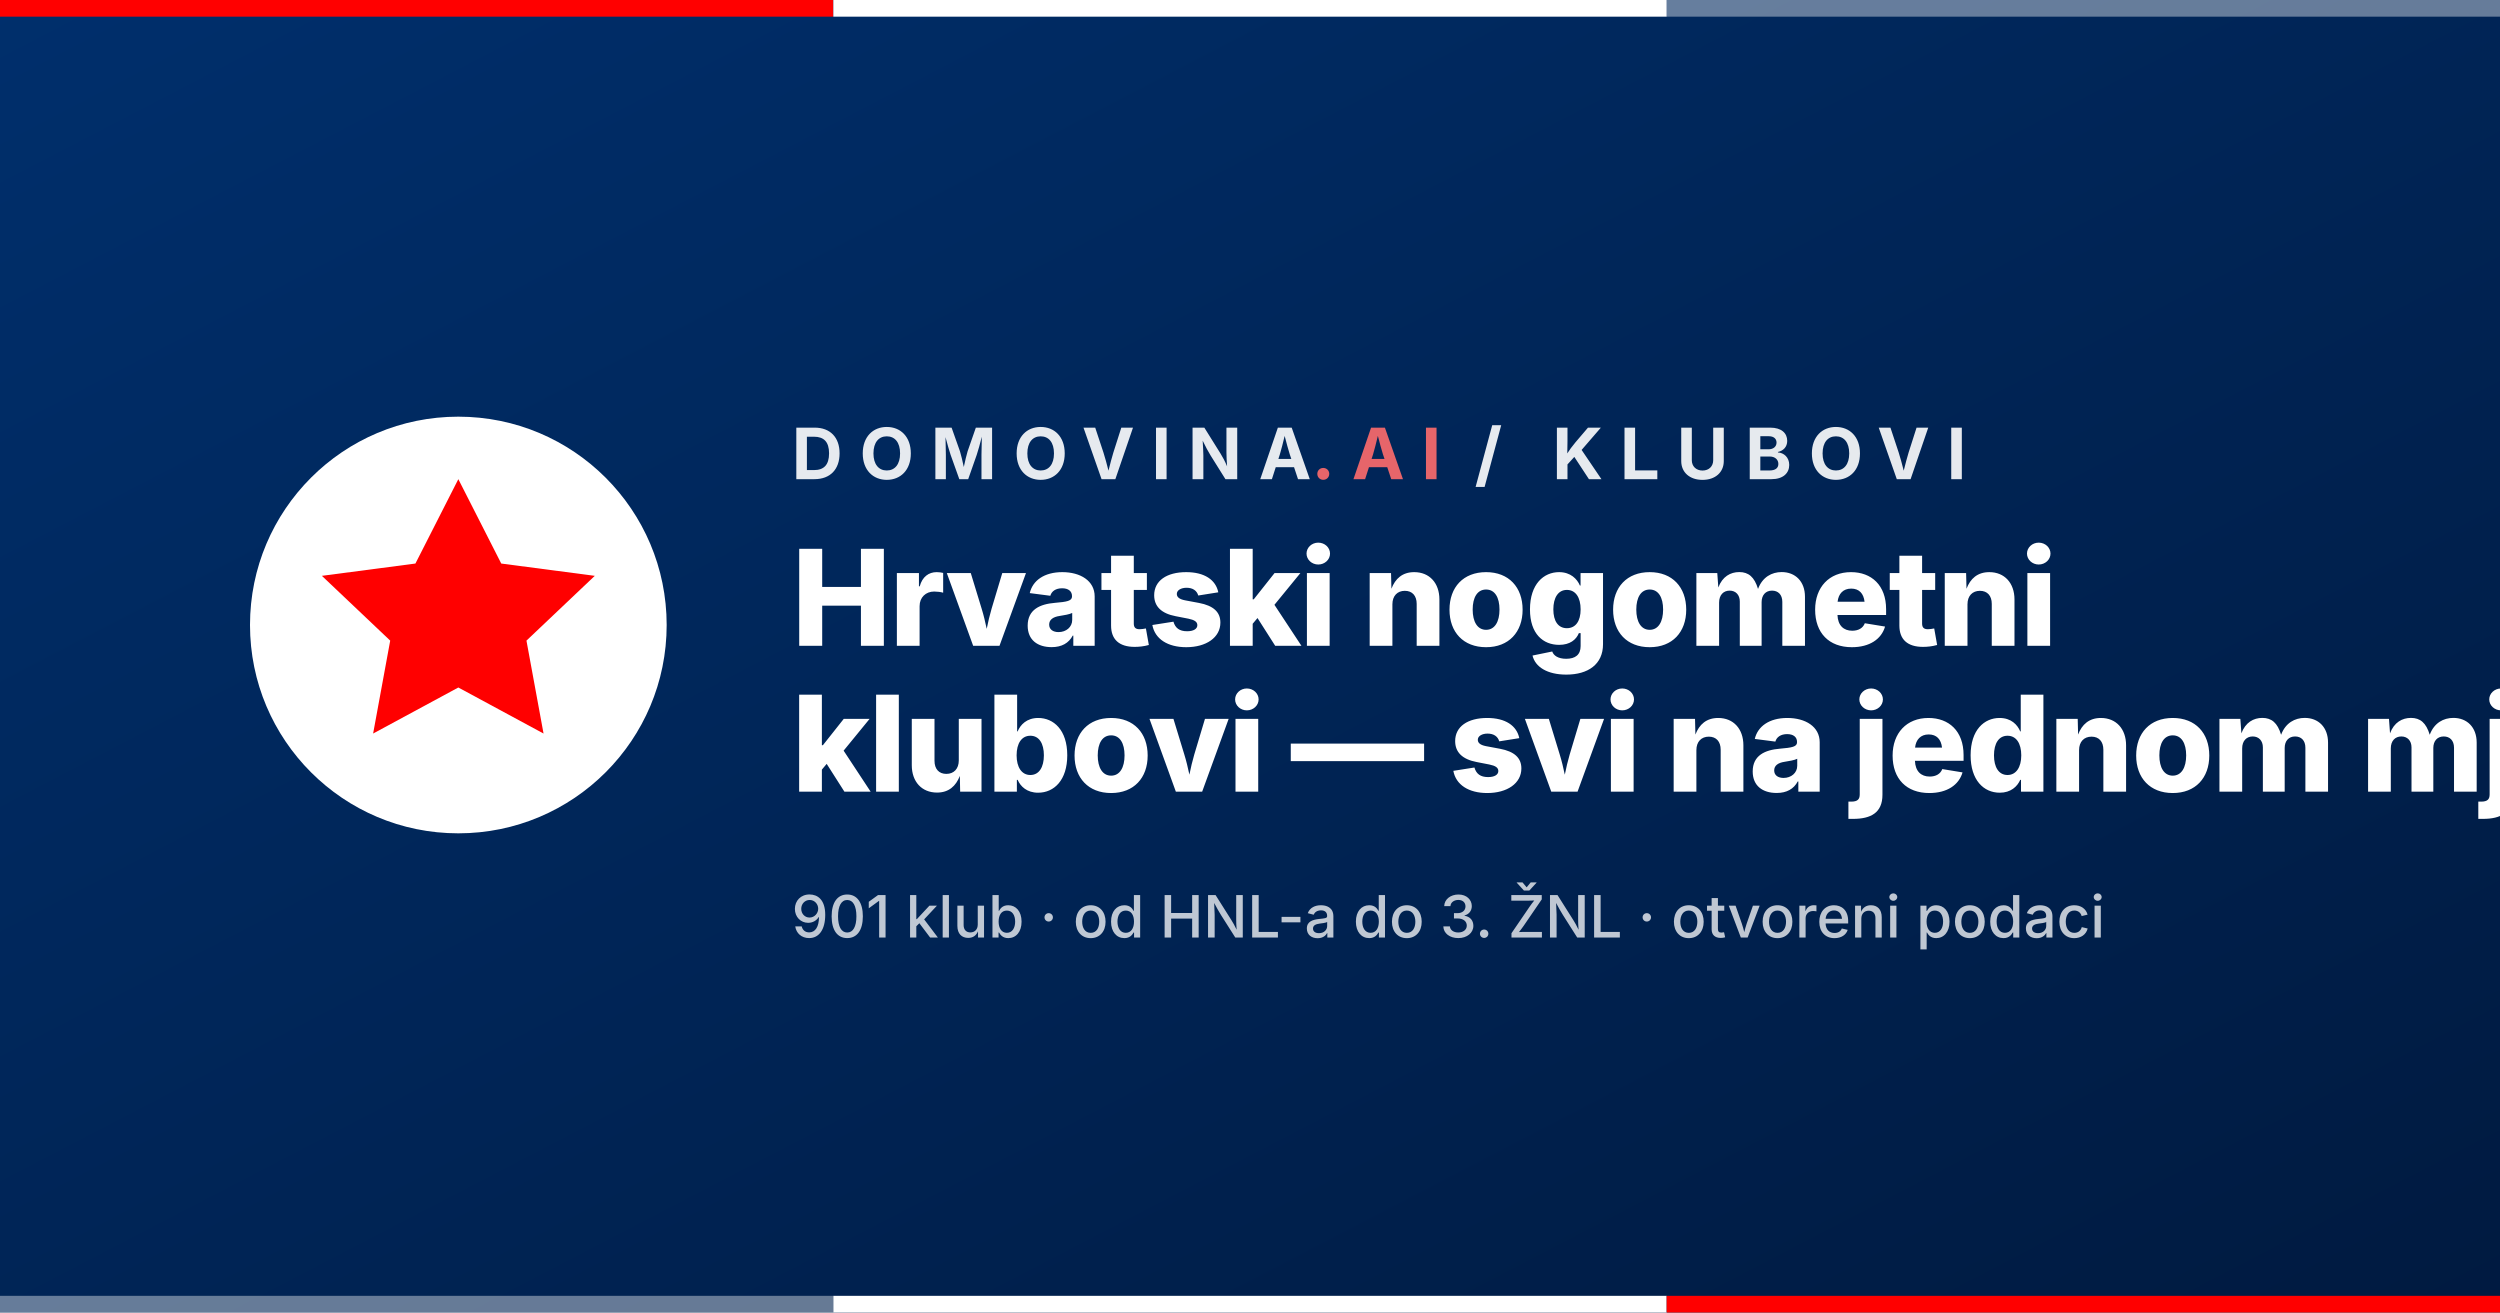
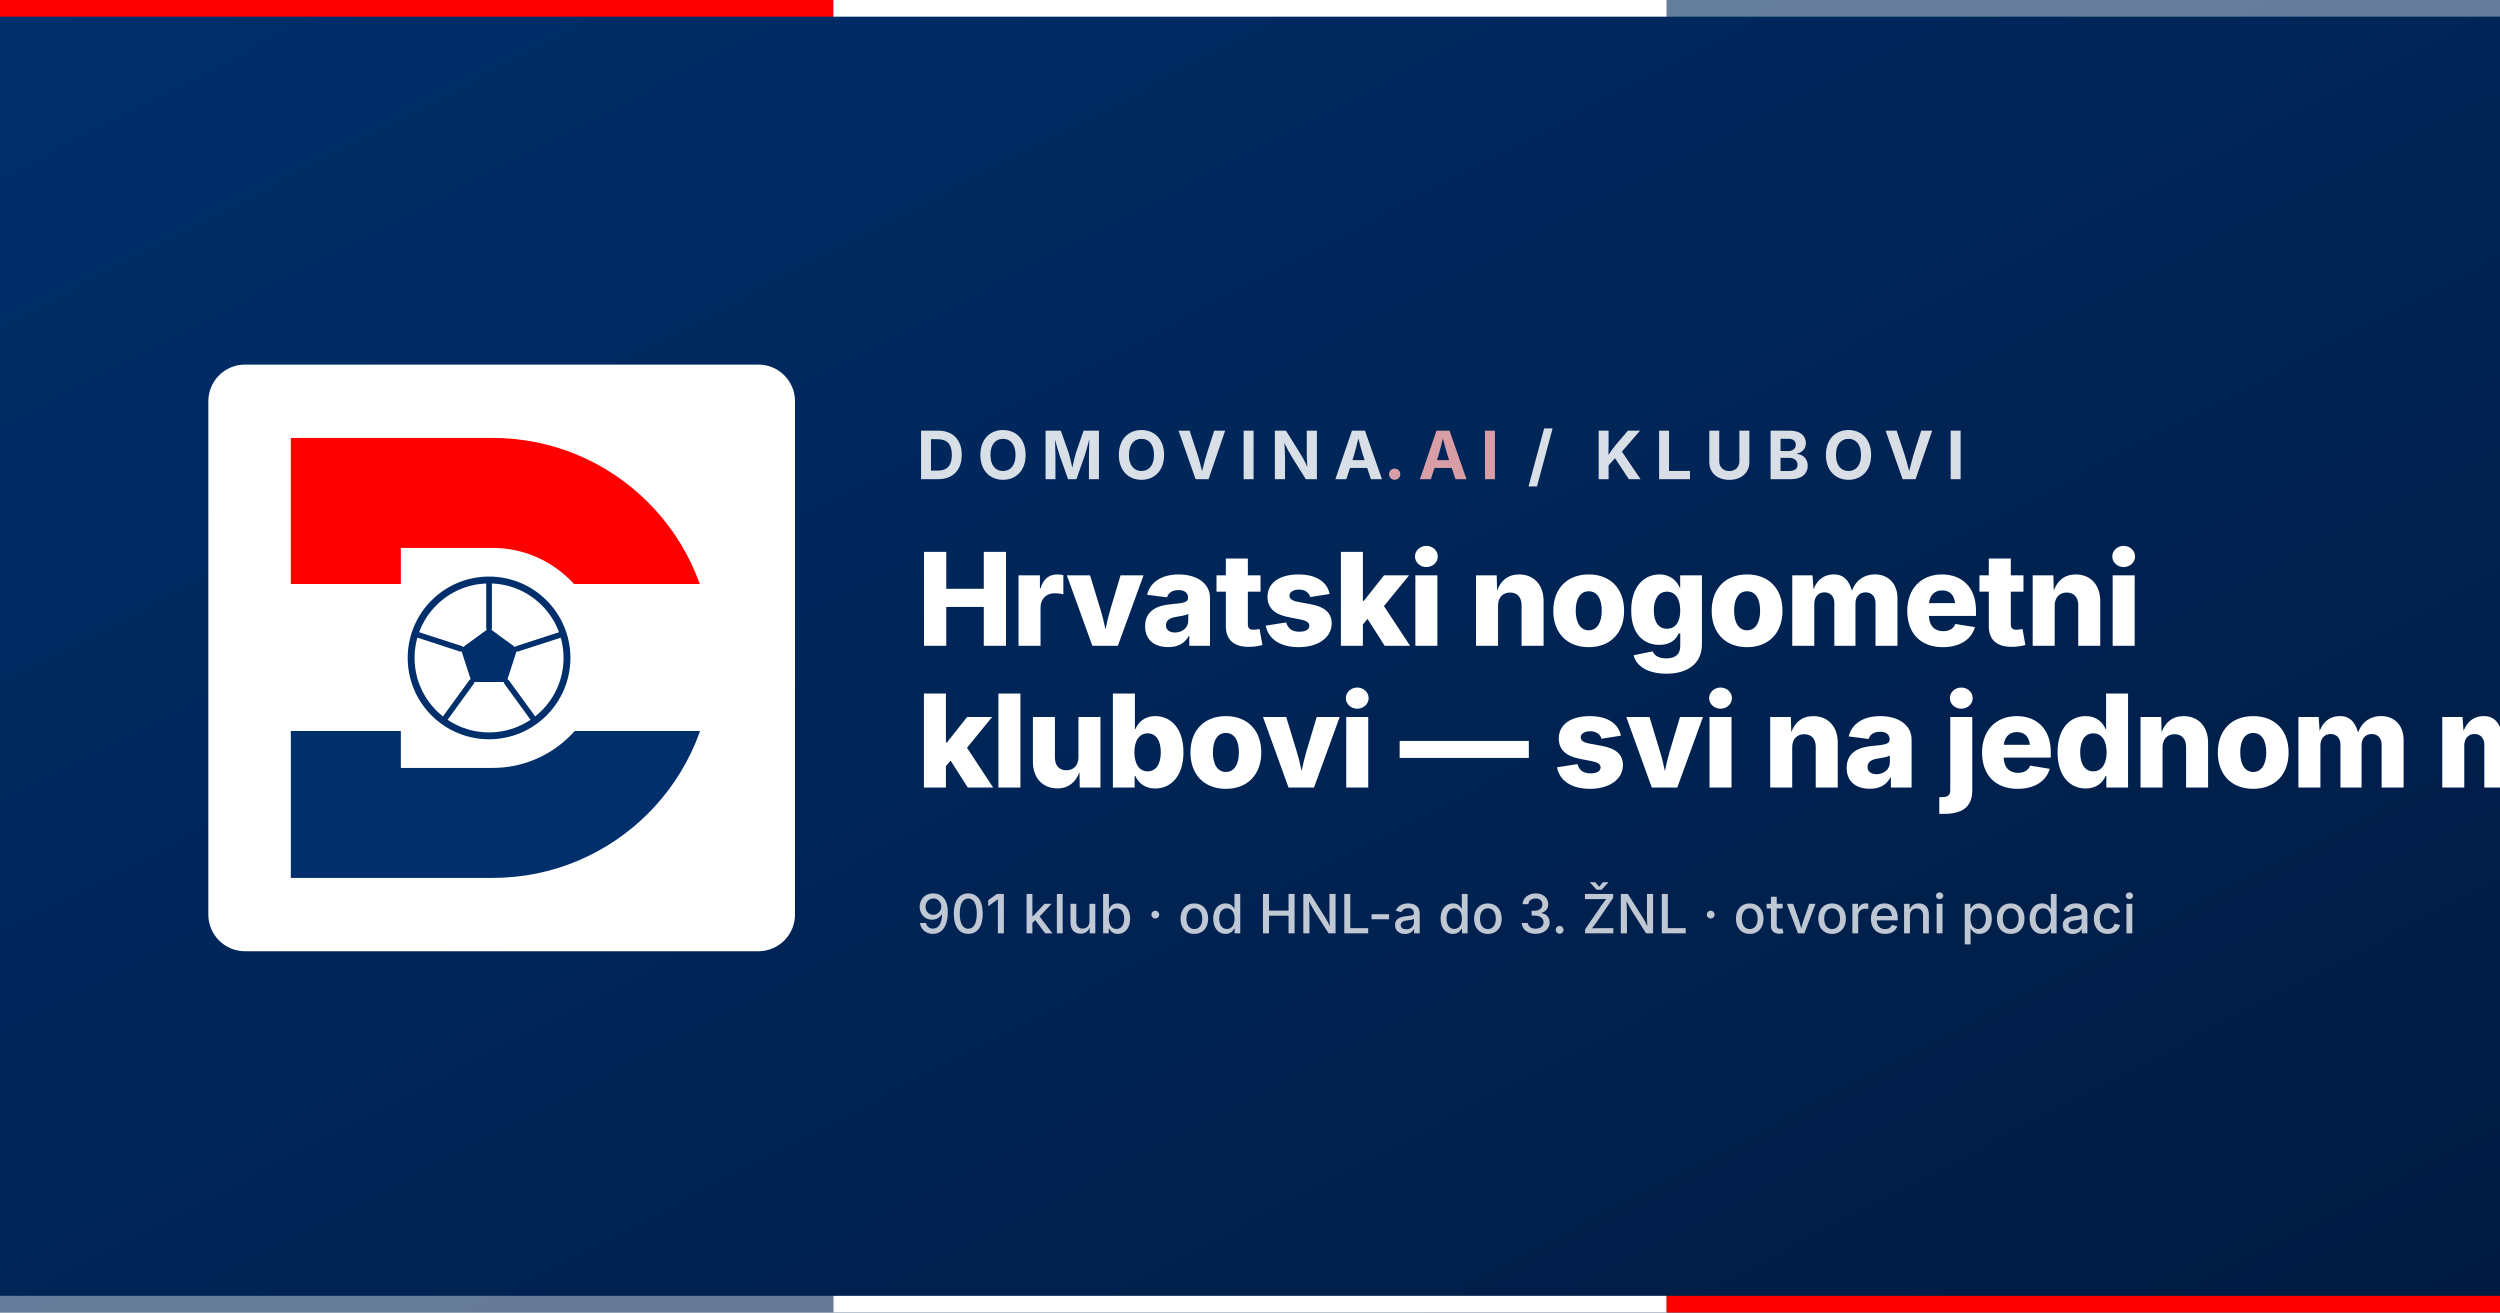
- <svg xmlns="http://www.w3.org/2000/svg" viewBox="0 0 1200 630">
+ <svg xmlns="http://www.w3.org/2000/svg" viewBox="0 0 1200 630" fill="none">
  <defs>
    <linearGradient id="bg" x1="0" y1="0" x2="1" y2="1">
      <stop offset="0" stop-color="#002F6C" />
      <stop offset="1" stop-color="#001A40" />
+     </linearGradient>
+     <linearGradient id="croFlagVertical" x1="0" y1="0" x2="0" y2="1">
+       <stop offset="0%" stop-color="#FF0000" />
+       <stop offset="33.3%" stop-color="#FF0000" />
+       <stop offset="33.3%" stop-color="#FFFFFF" />
+       <stop offset="66.6%" stop-color="#FFFFFF" />
+       <stop offset="66.6%" stop-color="#002F6C" />
+       <stop offset="100%" stop-color="#002F6C" />
    </linearGradient>
  </defs>
  <rect width="1200" height="630" fill="url(#bg)" />
  <rect x="0" y="0" width="400" height="8" fill="#FF0000" />
  <rect x="400" y="0" width="400" height="8" fill="#FFFFFF" />
  <rect x="800" y="0" width="400" height="8" fill="#FFFFFF" opacity="0.4" />
-   <g transform="translate(120, 200)">
-     <circle cx="100" cy="100" r="100" fill="#FFFFFF" />
-     <path d="M100 30 L120.6 70.5 L165.5 76.4 L132.7 107.5 L140.9 152.1 L100 130 L59.1 152.1 L67.3 107.5 L34.5 76.4 L79.4 70.5 Z" fill="#FF0000" />
+   <g transform="translate(100 175) scale(0.55)">
+     <rect width="512" height="512" rx="32" fill="white" />
+     <path d="M72 64H248C354.071 64 440 149.929 440 256C440 362.071 354.071 448 248 448H72V64Z" fill="url(#croFlagVertical)" />
+     <path d="M168 160H248C301.019 160 344 202.981 344 256C344 309.019 301.019 352 248 352H168V160Z" fill="white" />
+     <g transform="translate(245 256)">
+       <circle cx="0" cy="0" r="68" fill="white" stroke="#002F6C" stroke-width="6" />
+       <polygon points="0,-26 24.7,-8 15.3,21 -15.3,21 -24.7,-8" fill="#002F6C" />
+       <g stroke="#002F6C" stroke-width="5" stroke-linecap="round">
+         <line x1="0" y1="-26" x2="0" y2="-68" />
+         <line x1="24.7" y1="-8" x2="64.7" y2="-21" />
+         <line x1="15.3" y1="21" x2="40" y2="55" />
+         <line x1="-15.3" y1="21" x2="-40" y2="55" />
+         <line x1="-24.7" y1="-8" x2="-64.7" y2="-21" />
+       </g>
+     </g>
  </g>
-   <g transform="translate(380, 230)" fill="#FFFFFF" font-family="Inter, system-ui, -apple-system, sans-serif">
-     <text font-size="34" font-weight="700" letter-spacing="8" opacity="0.9">DOMOVINA<tspan fill="#FF6B6B">.AI</tspan> / KLUBOVI</text>
-     <text y="80" font-size="64" font-weight="800" letter-spacing="-1">Hrvatski nogometni</text>
-     <text y="150" font-size="64" font-weight="800" letter-spacing="-1">klubovi — svi na jednom mjestu</text>
-     <text y="220" font-size="28" font-weight="500" opacity="0.75">901 klub · od HNL-a do 3. ŽNL · otvoreni podaci</text>
+   <g transform="translate(440 230)" fill="#FFFFFF" font-family="Inter, system-ui, -apple-system, sans-serif">
+     <text font-size="32" font-weight="700" letter-spacing="6" opacity="0.85">DOMOVINA<tspan fill="#FFB3B3">.AI</tspan>  /  KLUBOVI</text>
+     <text y="80" font-size="62" font-weight="800" letter-spacing="-1">Hrvatski nogometni</text>
+     <text y="148" font-size="62" font-weight="800" letter-spacing="-1">klubovi — svi na jednom mjestu</text>
+     <text y="218" font-size="26" font-weight="500" opacity="0.75">901 klub · od HNL-a do 3. ŽNL · otvoreni podaci</text>
  </g>
  <rect x="0" y="622" width="400" height="8" fill="#FFFFFF" opacity="0.4" />
  <rect x="400" y="622" width="400" height="8" fill="#FFFFFF" />
  <rect x="800" y="622" width="400" height="8" fill="#FF0000" />
</svg>
